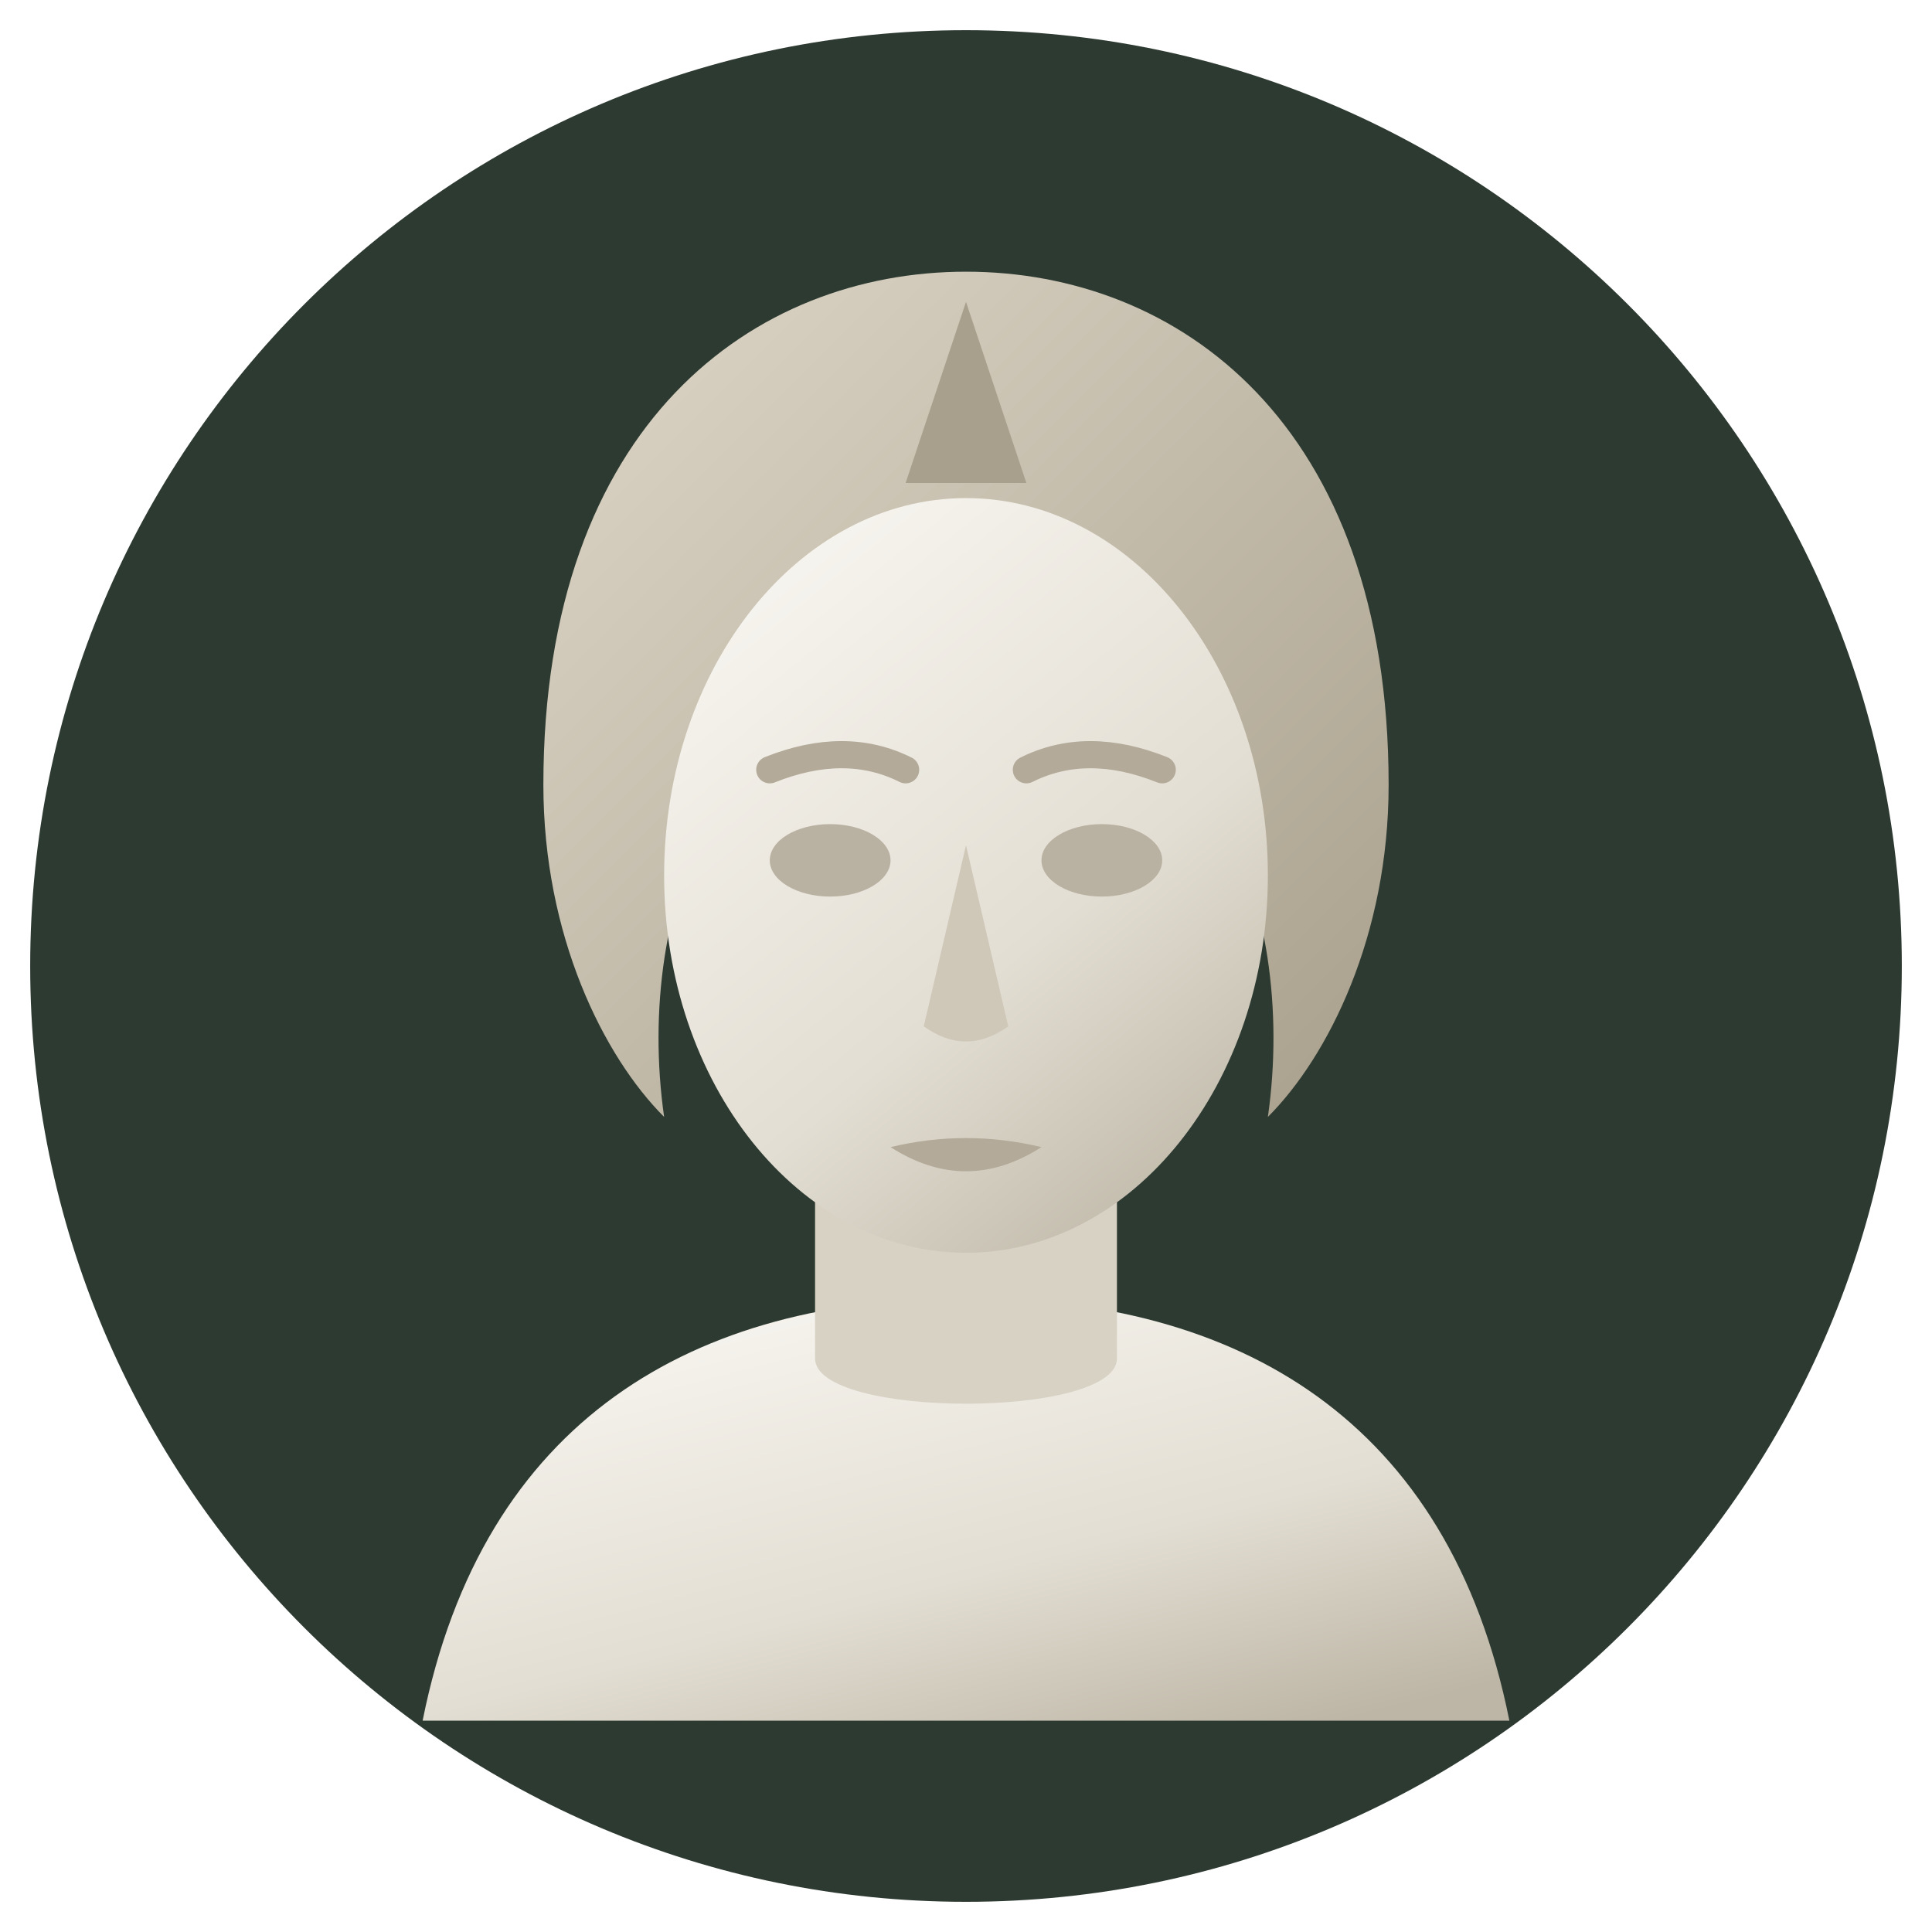
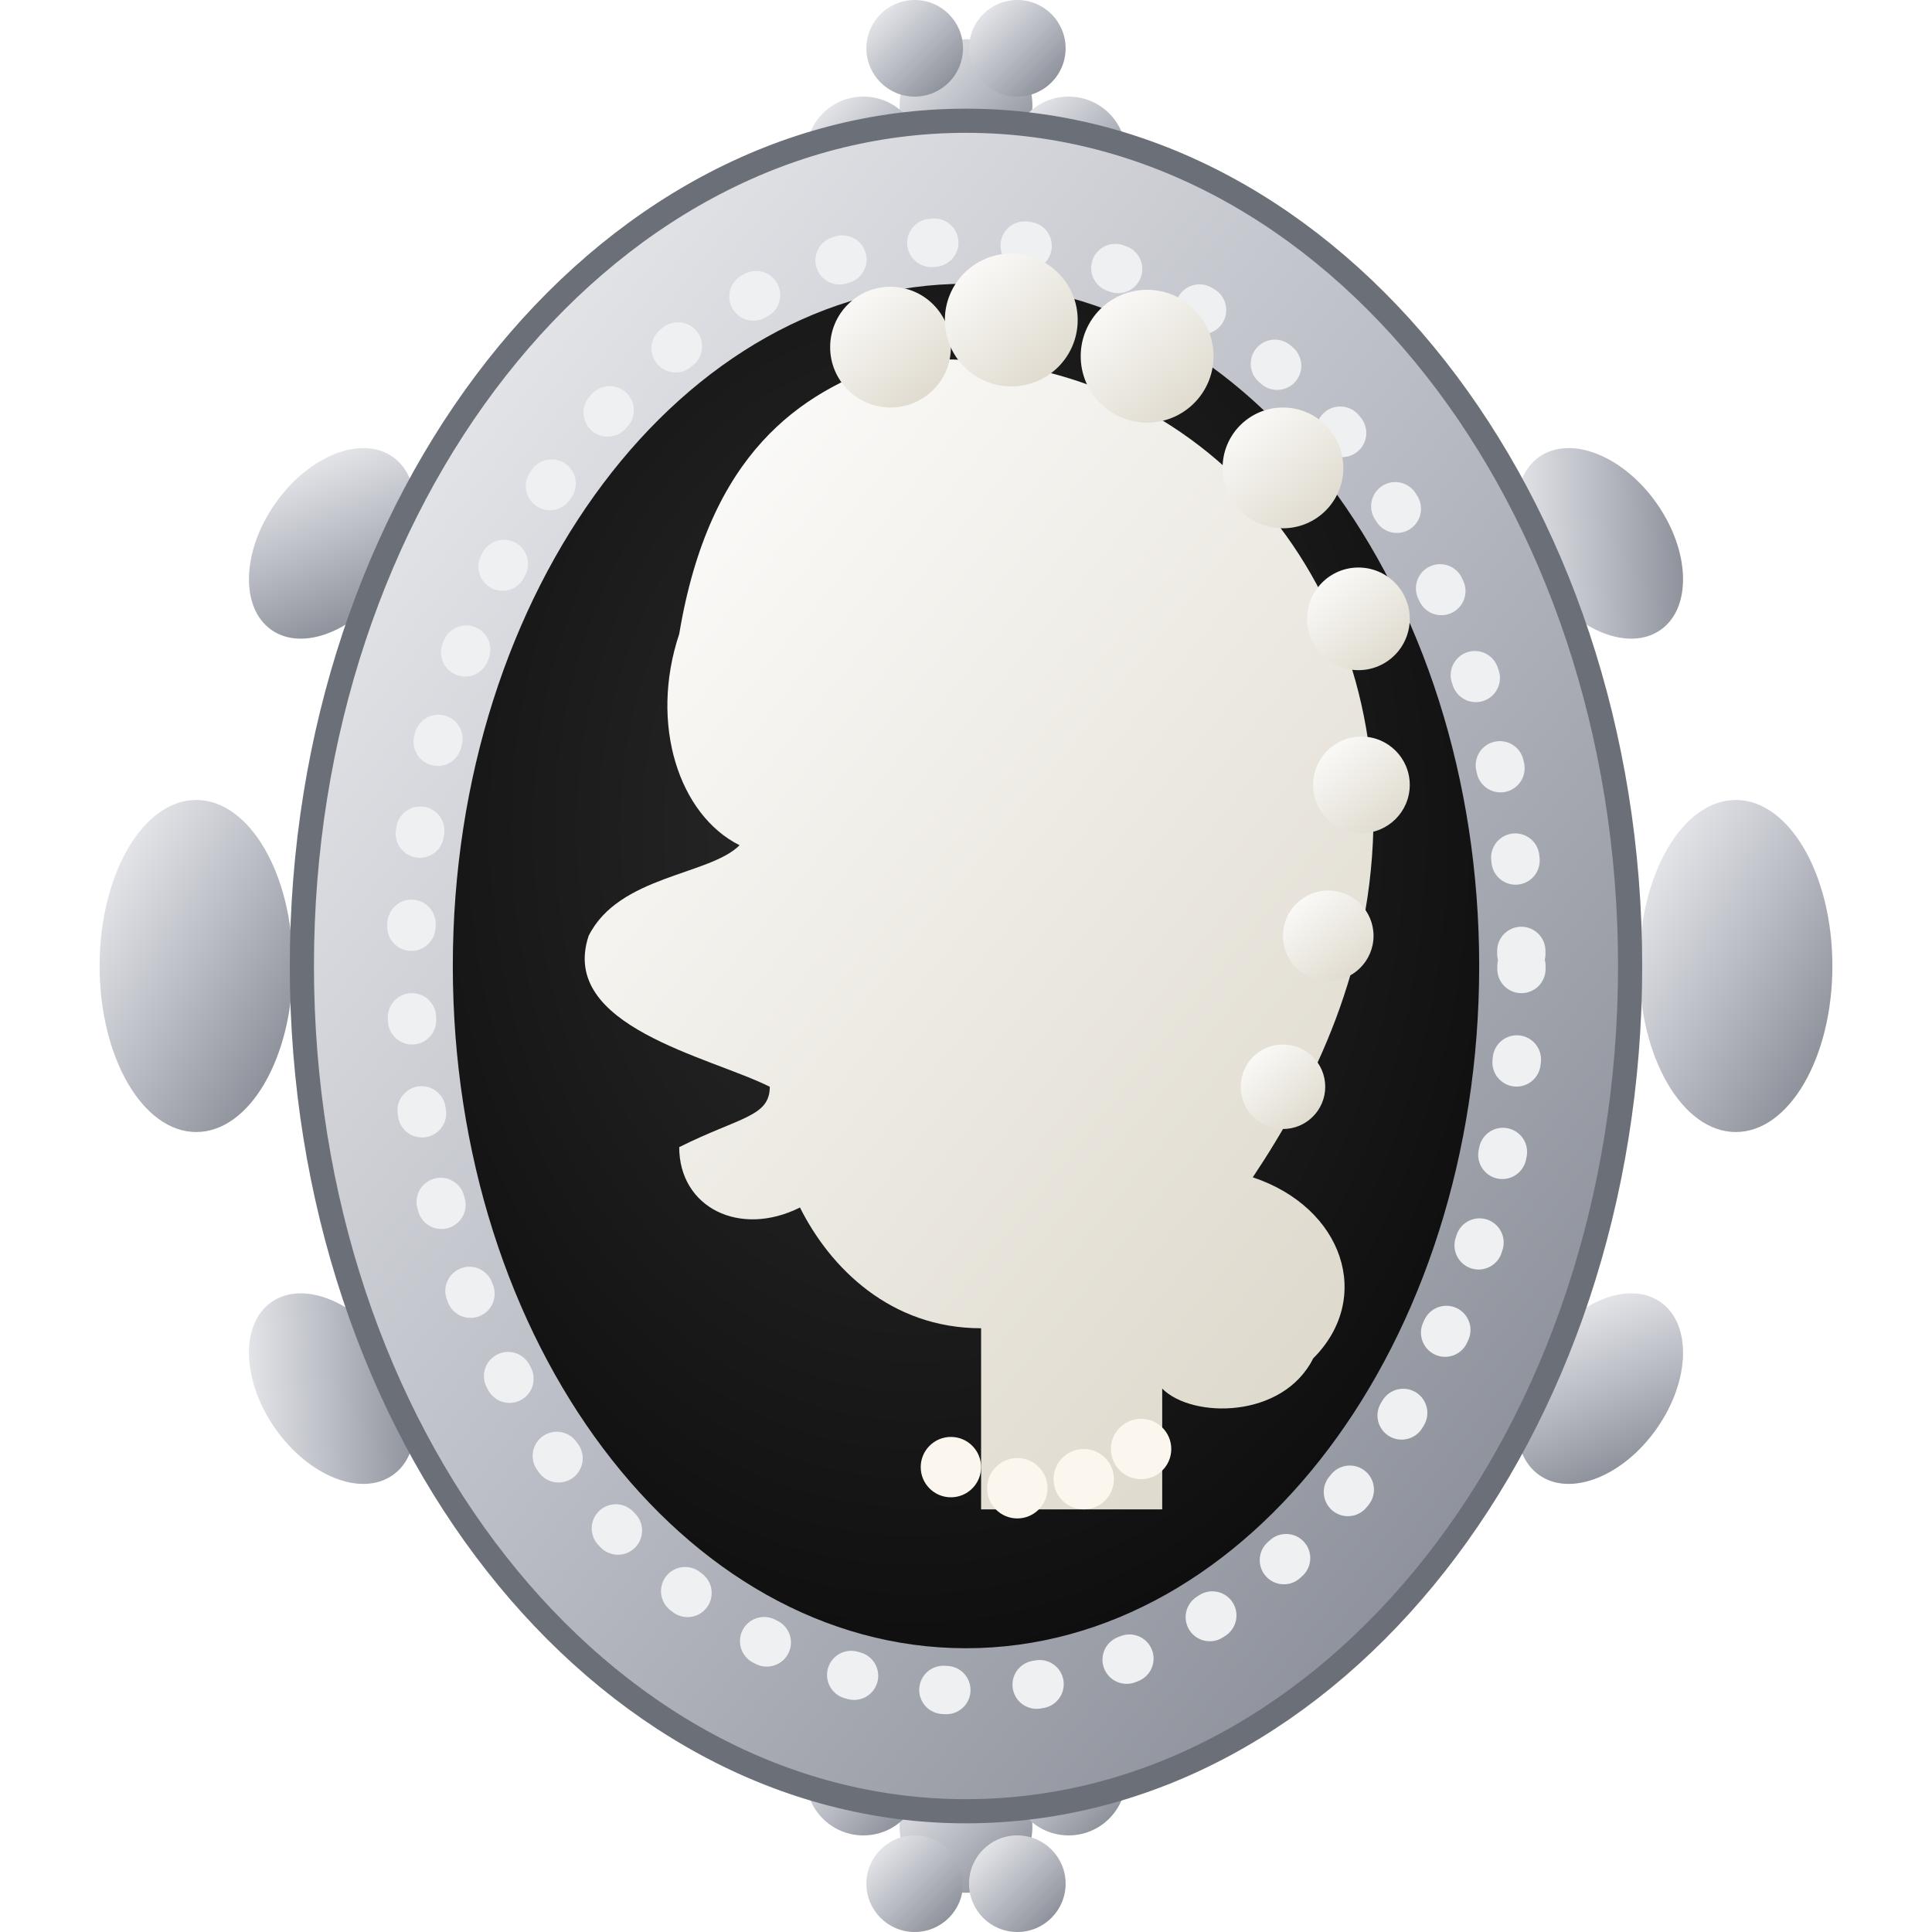
<svg xmlns="http://www.w3.org/2000/svg" viewBox="0 0 64 64" width="64" height="64">
  <defs>
-     <linearGradient id="m" x1="0.2" y1="0" x2="0.85" y2="1">
-       <stop offset="0" stop-color="#f8f6f1" />
-       <stop offset="0.6" stop-color="#e3ded3" />
-       <stop offset="1" stop-color="#bdb6a6" />
+     <linearGradient id="sv" x1="0" y1="0" x2="1" y2="1">
+       <stop offset="0" stop-color="#f4f4f6" />
+       <stop offset="0.5" stop-color="#b9bcc4" />
+       <stop offset="1" stop-color="#7d818b" />
    </linearGradient>
-     <linearGradient id="h" x1="0" y1="0" x2="1" y2="1">
-       <stop offset="0" stop-color="#ded7c8" />
-       <stop offset="1" stop-color="#a89f8c" />
+     <linearGradient id="iv" x1="0" y1="0" x2="0.85" y2="1">
+       <stop offset="0" stop-color="#ffffff" />
+       <stop offset="1" stop-color="#ddd8cb" />
    </linearGradient>
+     <radialGradient id="fld" cx="0.45" cy="0.4" r="0.78">
+       <stop offset="0" stop-color="#2c2c2c" />
+       <stop offset="1" stop-color="#070707" />
+     </radialGradient>
  </defs>
-   <circle cx="32" cy="32" r="31" fill="#2d3a31" />
-   <path d="M14 57 C16 47 23 43 32 43 C41 43 48 47 50 57 Z" fill="url(#m)" />
-   <path d="M27 38 L37 38 L37 45 C37 47 27 47 27 45 Z" fill="#d8d2c5" />
-   <path d="M18 26 C18 14 25 9 32 9 C39 9 46 14 46 26 C46 31 44 35 42 37 C43 30 40 22 32 22 C24 22 21 30 22 37 C20 35 18 31 18 26 Z" fill="url(#h)" />
-   <ellipse cx="32" cy="29" rx="10" ry="12.5" fill="url(#m)" />
-   <path d="M32 10 L30 16 L34 16 Z" fill="#a89f8c" />
-   <path d="M25.5 25.5 Q28 24.5 30 25.5" stroke="#b3aa99" stroke-width="0.9" fill="none" stroke-linecap="round" />
-   <path d="M34 25.5 Q36 24.5 38.5 25.5" stroke="#b3aa99" stroke-width="0.9" fill="none" stroke-linecap="round" />
-   <ellipse cx="27.5" cy="28.5" rx="2" ry="1.2" fill="#b9b1a1" />
-   <ellipse cx="36.5" cy="28.5" rx="2" ry="1.2" fill="#b9b1a1" />
-   <path d="M32 28 L30.6 34 Q32 35 33.4 34 Z" fill="#cfc8b9" />
-   <path d="M29.5 38 Q32 39.6 34.5 38 Q32 37.4 29.5 38 Z" fill="#b3aa99" />
+   <g fill="url(#sv)">
+     <g transform="translate(32,3.5)">
+       <circle r="2.2" />
+       <circle cx="-3.4" cy="1.6" r="1.9" />
+       <circle cx="3.4" cy="1.6" r="1.9" />
+       <circle cx="-1.7" cy="-1.9" r="1.6" />
+       <circle cx="1.7" cy="-1.9" r="1.6" />
+     </g>
+     <g transform="translate(32,60.5)">
+       <circle r="2.2" />
+       <circle cx="-3.4" cy="-1.6" r="1.9" />
+       <circle cx="3.4" cy="-1.6" r="1.9" />
+       <circle cx="-1.7" cy="1.9" r="1.6" />
+       <circle cx="1.7" cy="1.9" r="1.6" />
+     </g>
+     <ellipse cx="6.5" cy="32" rx="3.2" ry="5.5" />
+     <ellipse cx="57.5" cy="32" rx="3.2" ry="5.5" />
+     <ellipse cx="11" cy="18" rx="2.3" ry="3.5" transform="rotate(35 11 18)" />
+     <ellipse cx="53" cy="18" rx="2.3" ry="3.5" transform="rotate(-35 53 18)" />
+     <ellipse cx="11" cy="46" rx="2.3" ry="3.5" transform="rotate(-35 11 46)" />
+     <ellipse cx="53" cy="46" rx="2.3" ry="3.5" transform="rotate(35 53 46)" />
+   </g>
+   <ellipse cx="32" cy="32" rx="22" ry="28" fill="url(#sv)" />
+   <ellipse cx="32" cy="32" rx="22" ry="28" fill="none" stroke="#6b6f78" stroke-width="0.8" />
+   <ellipse cx="32" cy="32" rx="18.4" ry="24" fill="none" stroke="#eef0f2" stroke-width="1.6" stroke-linecap="round" stroke-dasharray="0.1 3" />
+   <ellipse cx="32" cy="32" rx="17" ry="22.6" fill="url(#fld)" />
+   <g transform="translate(-1.5,0)">
+     <path fill="url(#iv)" d="M31 12 C40 11 47 18 47 27 C47 32 45 36 43 39 C46 40 47 43 45 45 C44 47 41 47 40 46 L40 50 L34 50 L34 44 C31 44 29 42 28 40 C26 41 24 40 24 38 C26 37 27 37 27 36 C25 35 20 34 21 31 C22 29 25 29 26 28 C24 27 23 24 24 21 C25 15 28 13 31 12 Z" />
+     <g fill="url(#iv)">
+       <circle cx="31" cy="11.5" r="2" />
+       <circle cx="35" cy="10.6" r="2.2" />
+       <circle cx="39.5" cy="11.8" r="2.2" />
+       <circle cx="44" cy="15.5" r="2" />
+       <circle cx="46.5" cy="20.5" r="1.7" />
+       <circle cx="46.6" cy="26" r="1.6" />
+       <circle cx="45.5" cy="31" r="1.5" />
+       <circle cx="44" cy="36" r="1.4" />
+     </g>
+     <g fill="#fbf7ee">
+       <circle cx="33" cy="48.6" r="1" />
+       <circle cx="35.2" cy="49.3" r="1" />
+       <circle cx="37.4" cy="49" r="1" />
+       <circle cx="39.3" cy="48" r="1" />
+     </g>
+   </g>
</svg>
